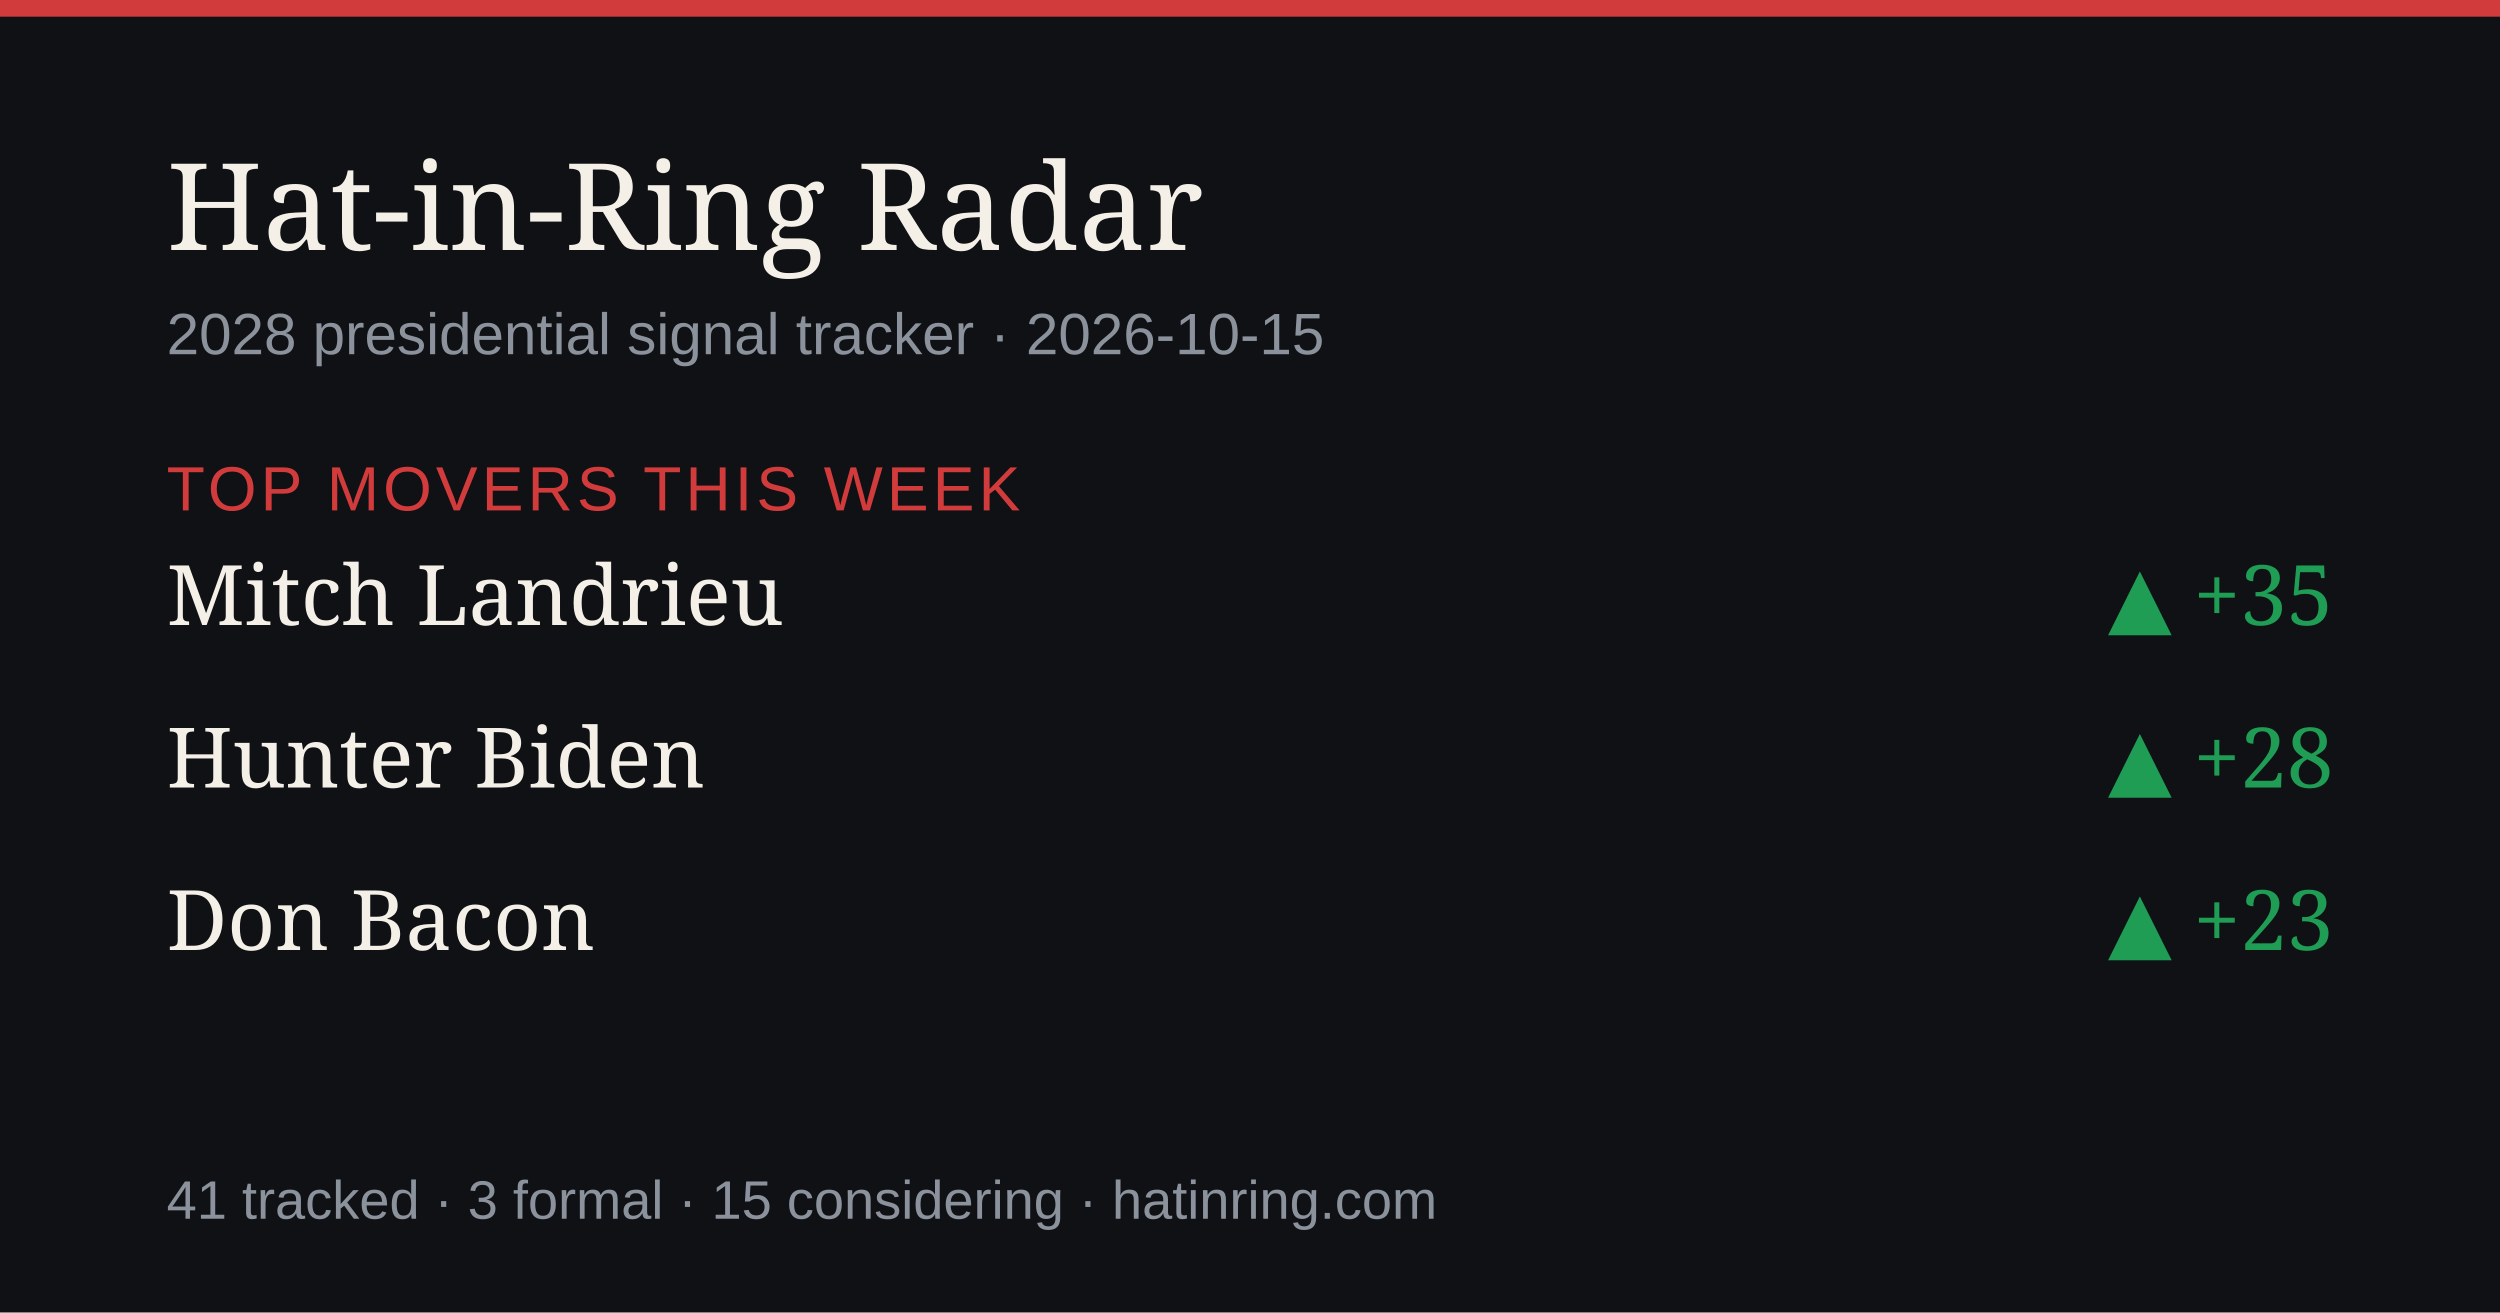
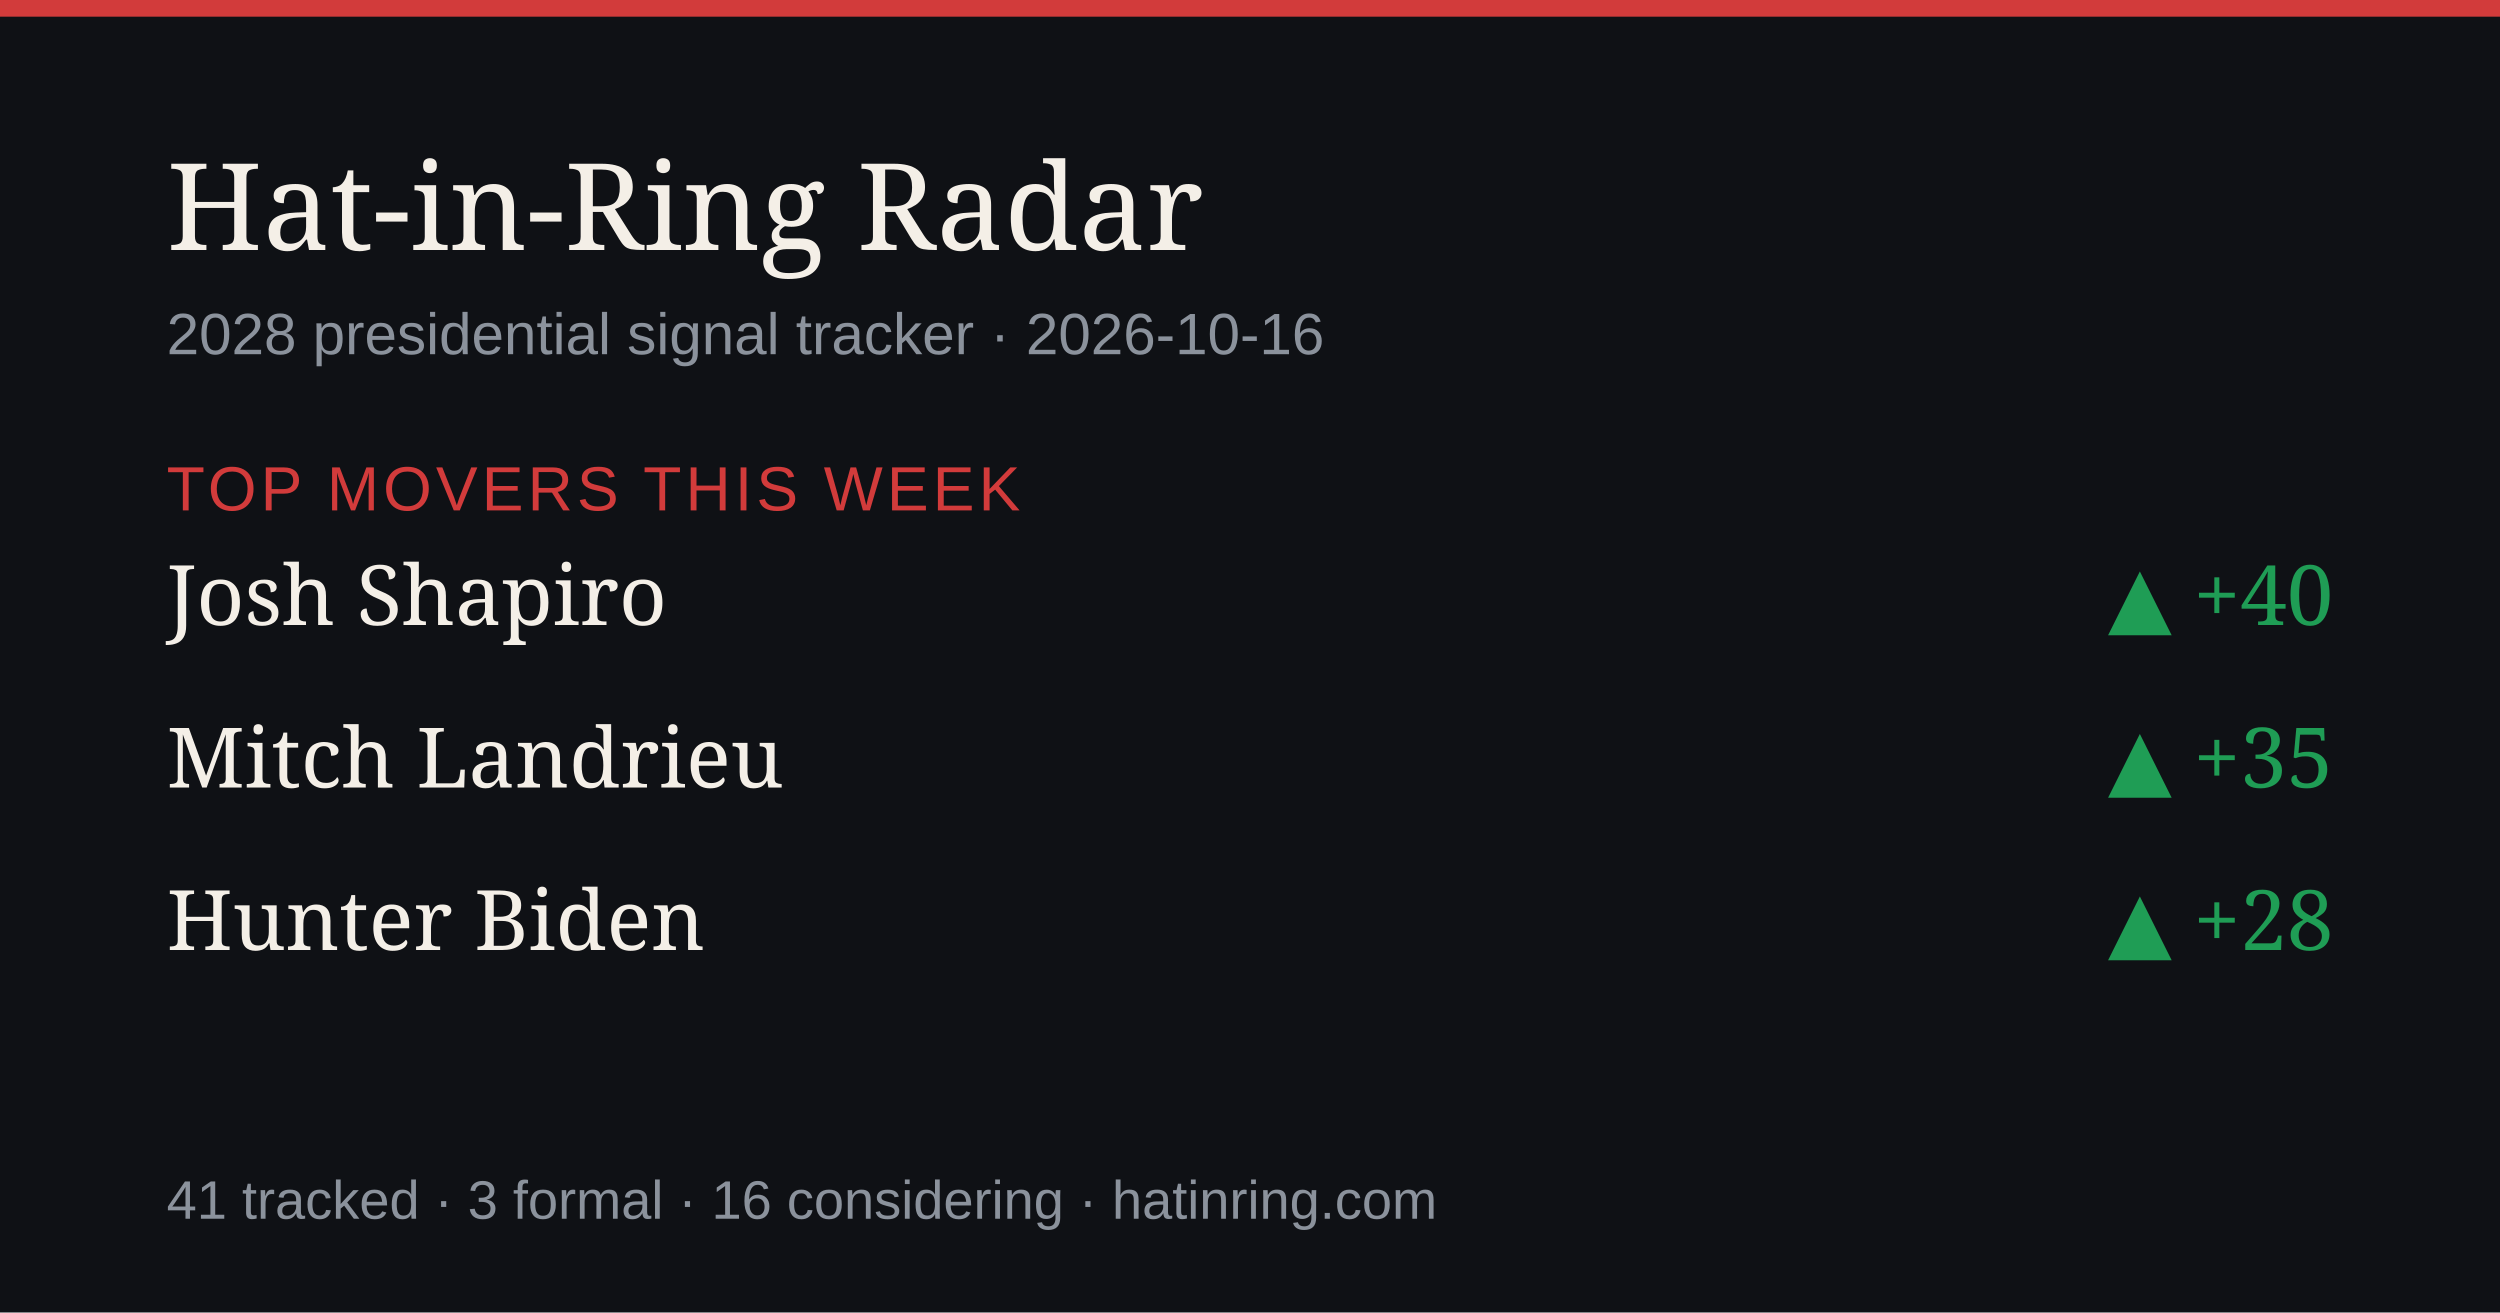
<svg xmlns="http://www.w3.org/2000/svg" width="1200" height="630" viewBox="0 0 1200 630" role="img" aria-label="Hat-in-Ring Radar daily briefing">
  <rect width="1200" height="630" fill="#0f1115" />
  <rect width="1200" height="8" fill="#d23b3b" />
  <text x="80" y="120" font-size="58" fill="#f4efe7" font-family="Georgia,serif">Hat-in-Ring Radar</text>
-   <text x="80" y="170" font-size="28" fill="#8b929c" font-family="-apple-system,Arial,sans-serif">2028 presidential signal tracker · 2026-10-15</text>
+   <text x="80" y="170" font-size="28" fill="#8b929c" font-family="-apple-system,Arial,sans-serif">2028 presidential signal tracker · 2026-10-16</text>
  <text x="80" y="245" font-size="30" fill="#d23b3b" font-family="-apple-system,Arial,sans-serif" letter-spacing="2">TOP MOVERS THIS WEEK</text>
-   <text x="80" y="300" font-size="40" fill="#f4efe7" font-family="Georgia,serif">Mitch Landrieu</text>
-   <text x="1120" y="300" font-size="40" fill="#1f9d55" text-anchor="end" font-family="Georgia,serif">▲ +35</text>
-   <text x="80" y="378" font-size="40" fill="#f4efe7" font-family="Georgia,serif">Hunter Biden</text>
-   <text x="1120" y="378" font-size="40" fill="#1f9d55" text-anchor="end" font-family="Georgia,serif">▲ +28</text>
-   <text x="80" y="456" font-size="40" fill="#f4efe7" font-family="Georgia,serif">Don Bacon</text>
-   <text x="1120" y="456" font-size="40" fill="#1f9d55" text-anchor="end" font-family="Georgia,serif">▲ +23</text>
-   <text x="80" y="585" font-size="26" fill="#8b929c" font-family="-apple-system,Arial,sans-serif">41 tracked · 3 formal · 15 considering · hatinring.com</text>
+   <text x="80" y="300" font-size="40" fill="#f4efe7" font-family="Georgia,serif">Josh Shapiro</text>
+   <text x="1120" y="300" font-size="40" fill="#1f9d55" text-anchor="end" font-family="Georgia,serif">▲ +40</text>
+   <text x="80" y="378" font-size="40" fill="#f4efe7" font-family="Georgia,serif">Mitch Landrieu</text>
+   <text x="1120" y="378" font-size="40" fill="#1f9d55" text-anchor="end" font-family="Georgia,serif">▲ +35</text>
+   <text x="80" y="456" font-size="40" fill="#f4efe7" font-family="Georgia,serif">Hunter Biden</text>
+   <text x="1120" y="456" font-size="40" fill="#1f9d55" text-anchor="end" font-family="Georgia,serif">▲ +28</text>
+   <text x="80" y="585" font-size="26" fill="#8b929c" font-family="-apple-system,Arial,sans-serif">41 tracked · 3 formal · 16 considering · hatinring.com</text>
</svg>
